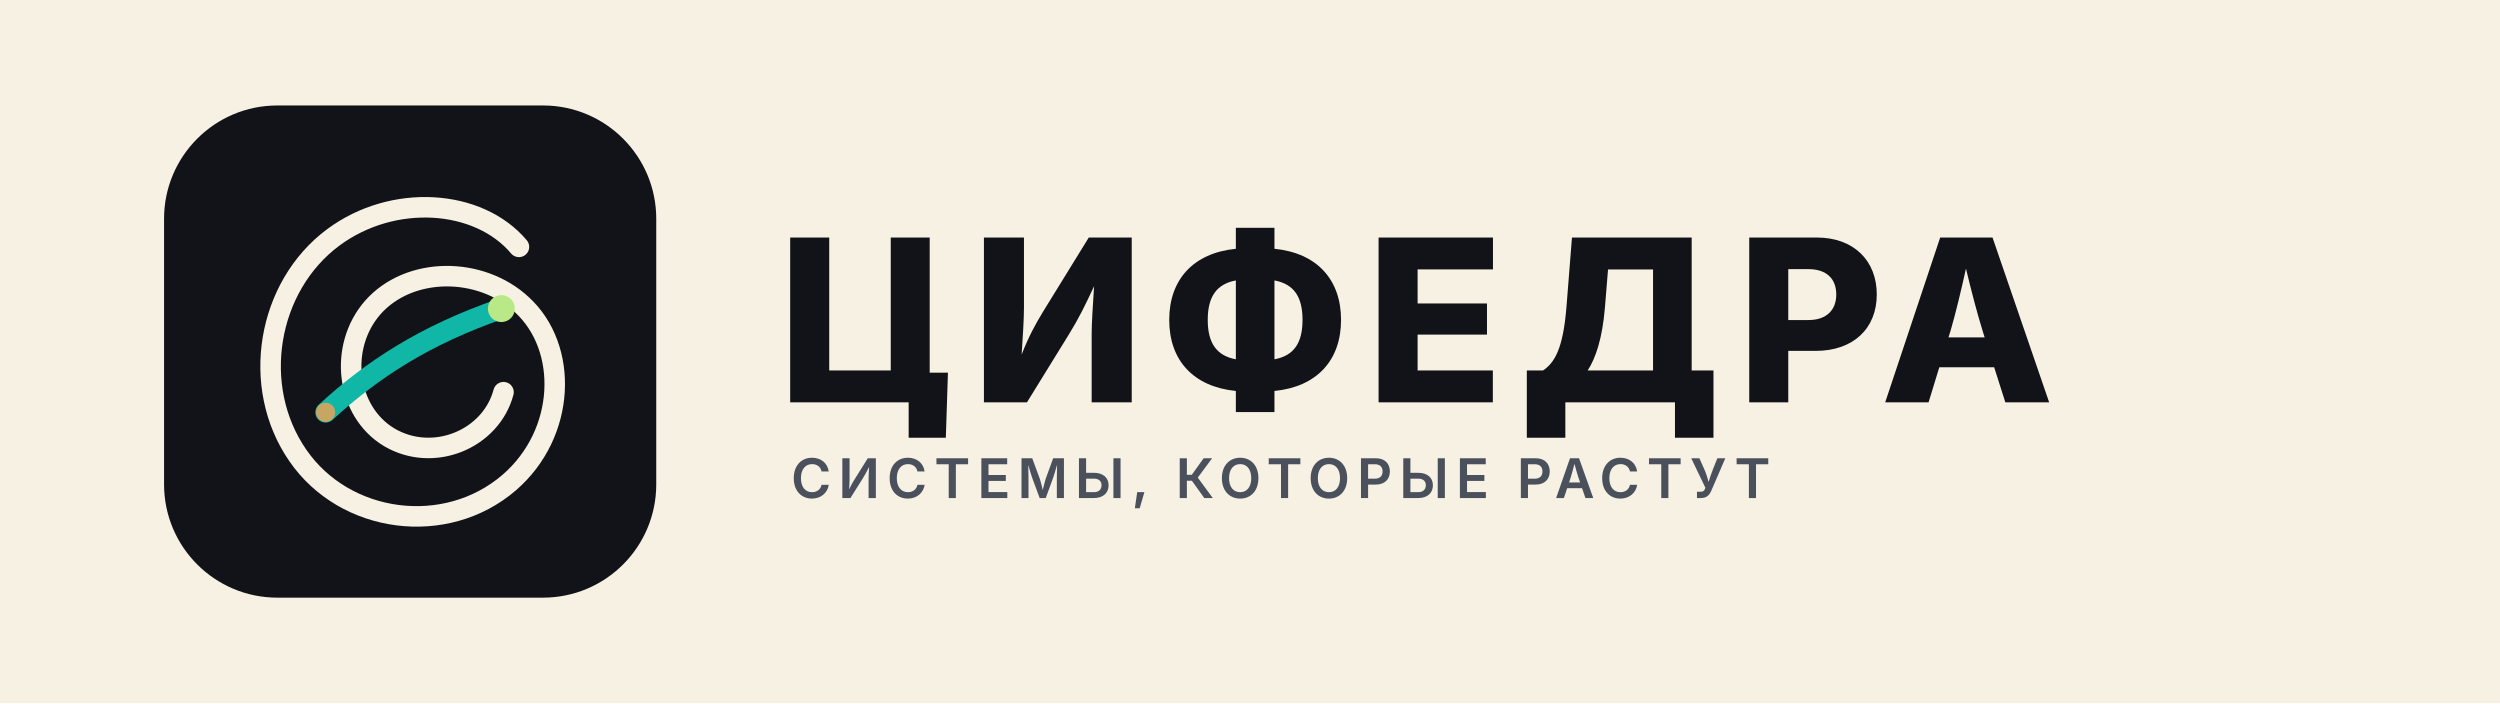
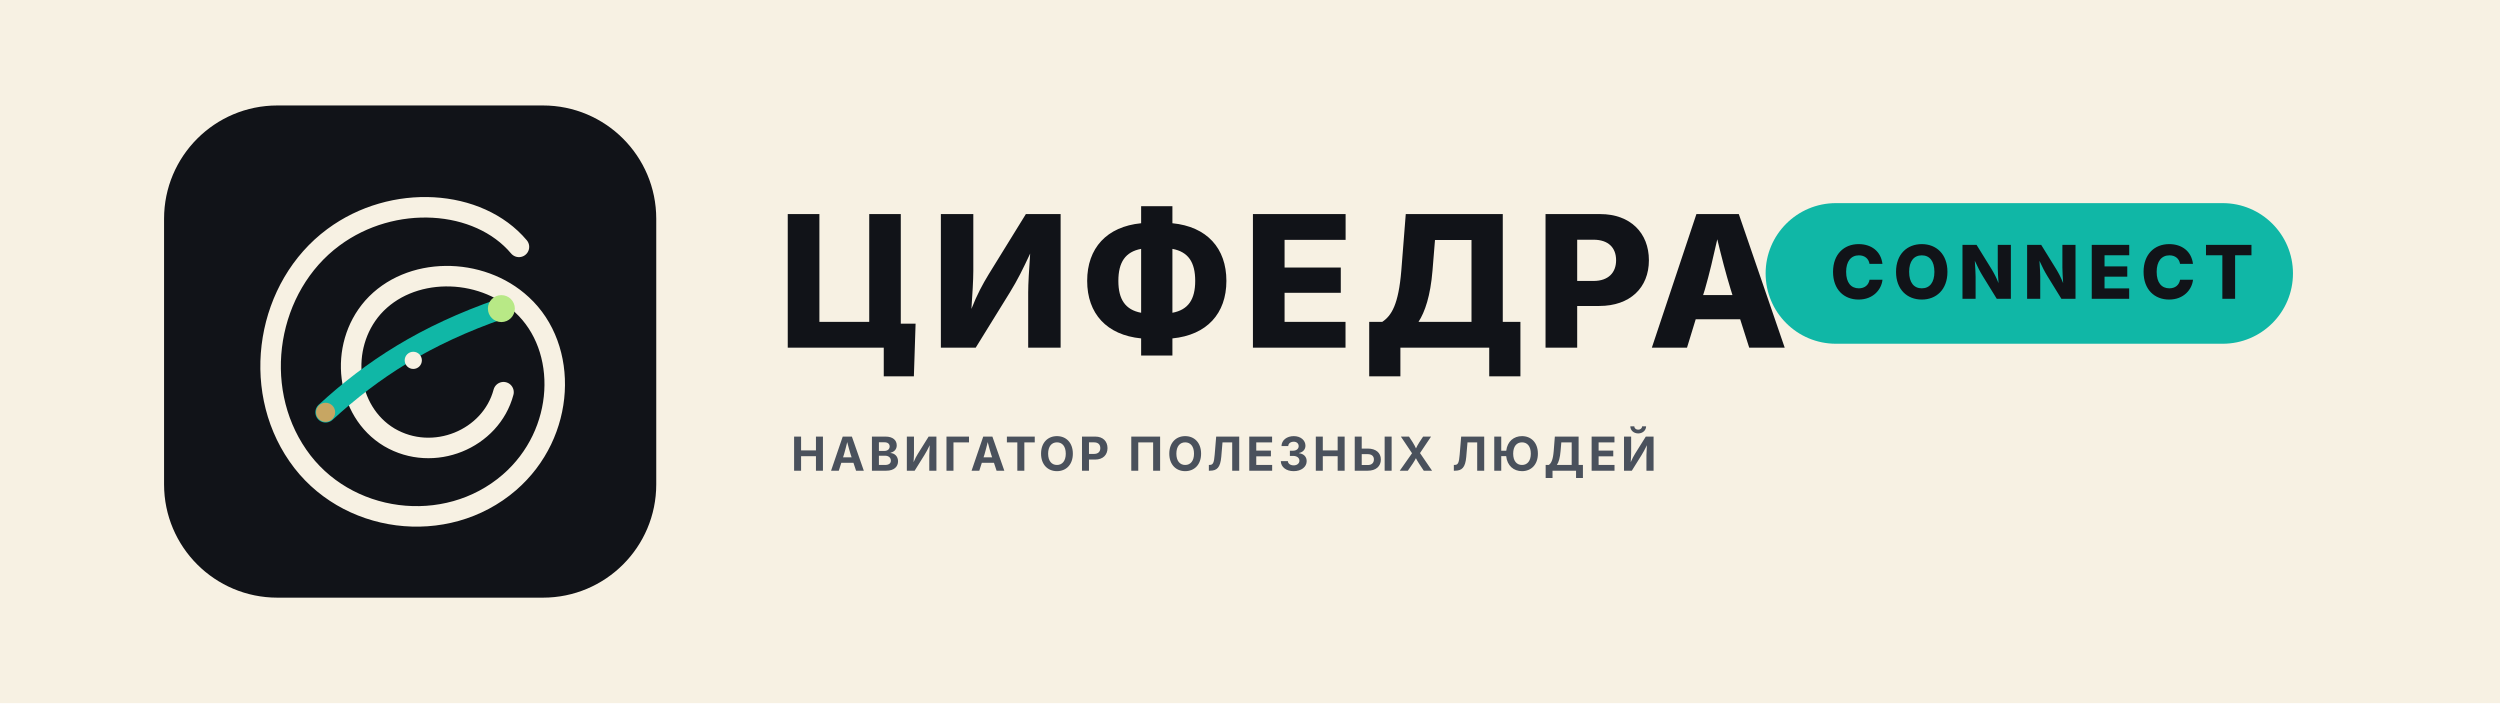
<svg xmlns="http://www.w3.org/2000/svg" width="1280" height="360" viewBox="0 0 1280 360" fill="none" role="img" aria-labelledby="title desc">
  <rect width="1280" height="360" fill="#F7F1E3" />
  <g transform="translate(84 54)">
    <rect width="252" height="252" rx="58" fill="#111318" />
    <path d="M181.7 72.4C161 47.8 117.2 44.9 86.7 67.5C52.8 92.6 44 143.8 68.5 179.2C92.6 214.2 144.3 221.1 176.8 193C205.8 167.9 207.3 124.1 183.2 102C162 82.3 125.6 82.3 106.9 103.4C89.2 123.6 93.1 156.6 115.3 169.9C137.9 183.2 167.4 170.9 173.8 146.8" stroke="#F7F1E3" stroke-width="10.5" stroke-linecap="round" stroke-linejoin="round" />
    <path d="M82.7 157.1C106.8 135 133.3 117.7 172.7 104" stroke="#10B7A6" stroke-width="10.5" stroke-linecap="round" stroke-linejoin="round" />
+     <circle cx="127.6" cy="130.5" r="4.4" fill="#F7F1E3" />
    <circle cx="172.7" cy="104" r="6.9" fill="#B8E986" />
    <circle cx="82.7" cy="157.1" r="4.9" fill="#C7A663" />
  </g>
  <g fill="#111318">
-     <text x="398" y="206" font-family="Manrope, Inter, Arial, sans-serif" font-size="116" font-weight="800" letter-spacing="8">ЦИФЕДРА</text>
-     <text x="405" y="255" font-family="Manrope, Inter, Arial, sans-serif" font-size="28" font-weight="600" letter-spacing="3.6" fill="#4A515C">СИСТЕМЫ, КОТОРЫЕ РАСТУТ</text>
+     <text x="398" y="178" font-family="Manrope, Inter, Arial, sans-serif" font-size="94" font-weight="800" letter-spacing="4.5">ЦИФЕДРА</text>
+     <rect x="904" y="104" width="270" height="72" rx="36" fill="#10B7A6" />
+     <text x="937" y="153" font-family="Manrope, Inter, Arial, sans-serif" font-size="38" font-weight="800" letter-spacing="4" fill="#111318">CONNECT</text>
+     <text x="405" y="241" font-family="Manrope, Inter, Arial, sans-serif" font-size="24" font-weight="700" letter-spacing="2" fill="#4A515C">НАВИГАТОР ПОЛЕЗНЫХ ЛЮДЕЙ</text>
  </g>
</svg>
